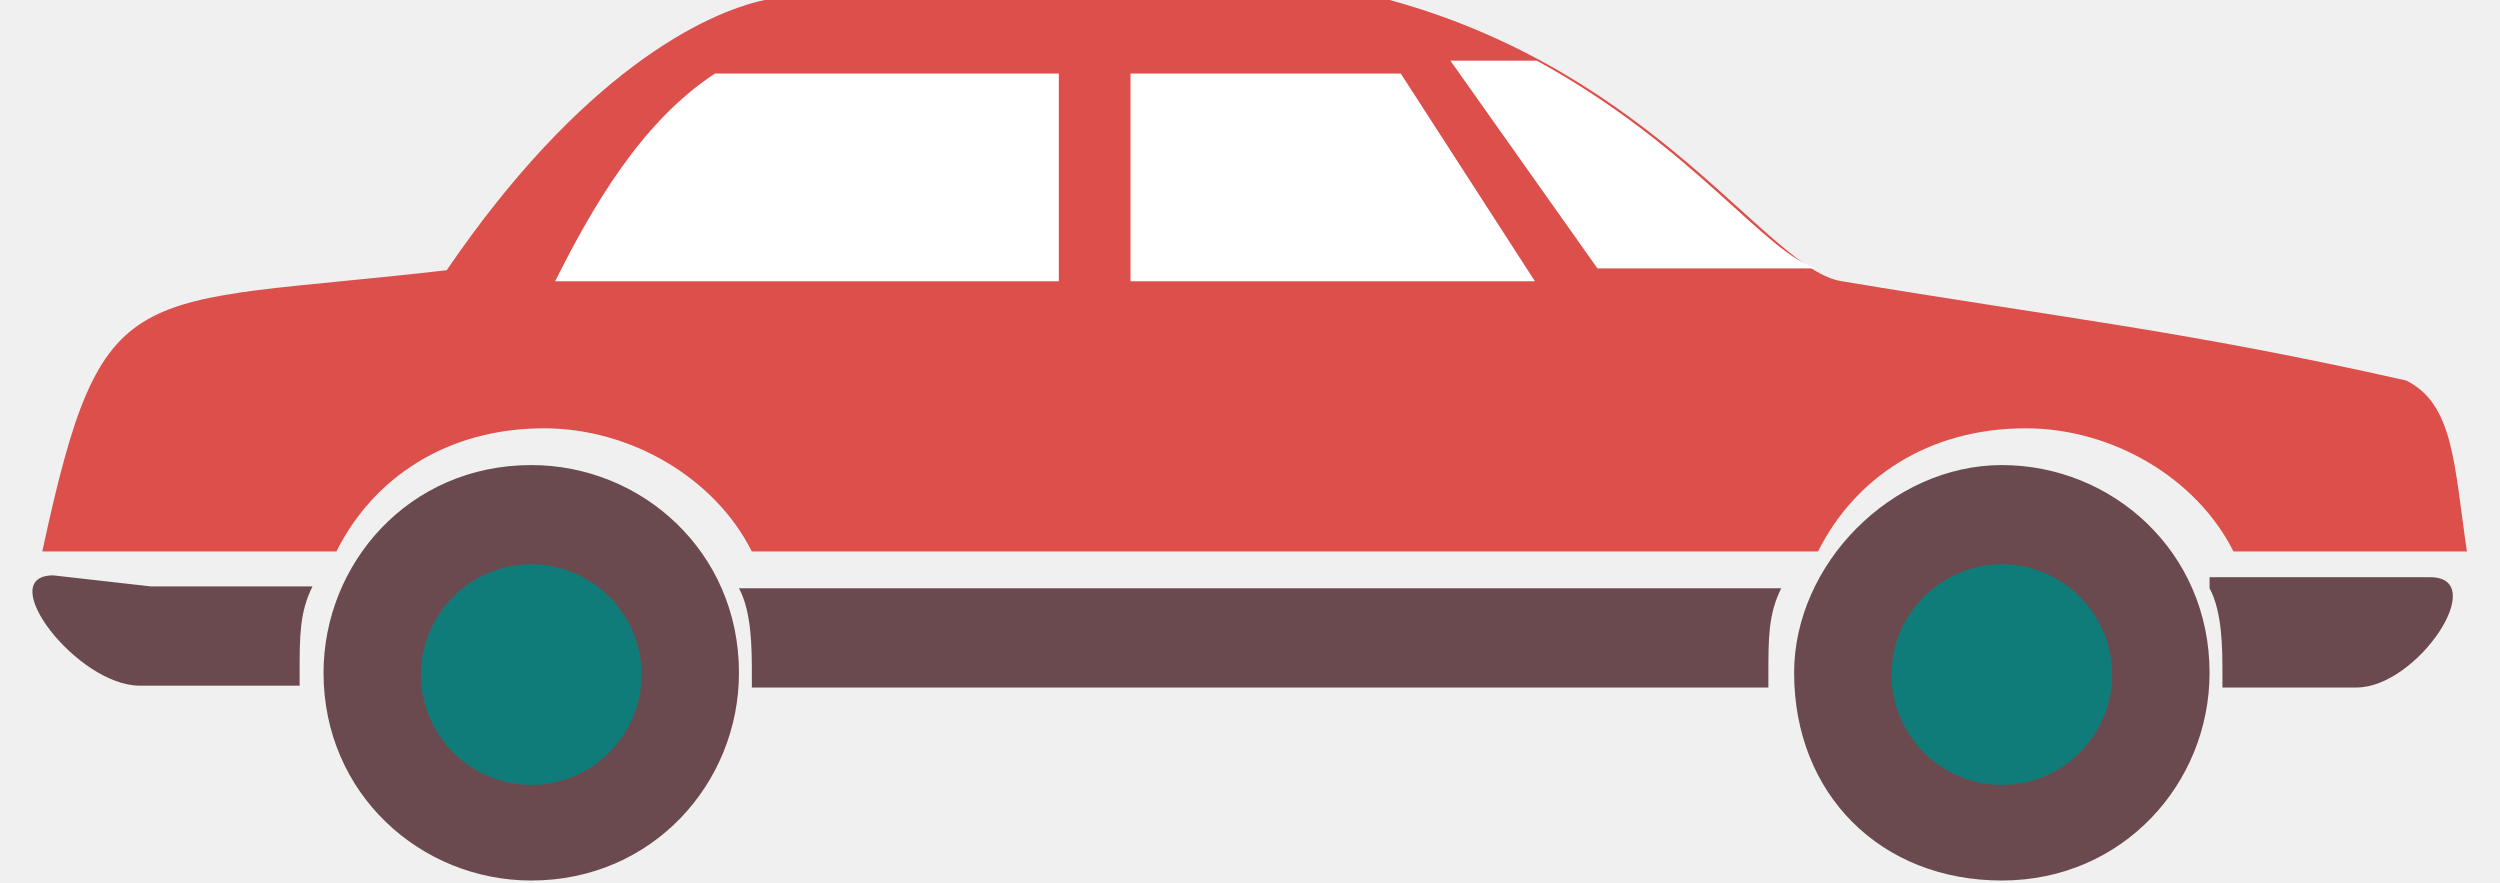
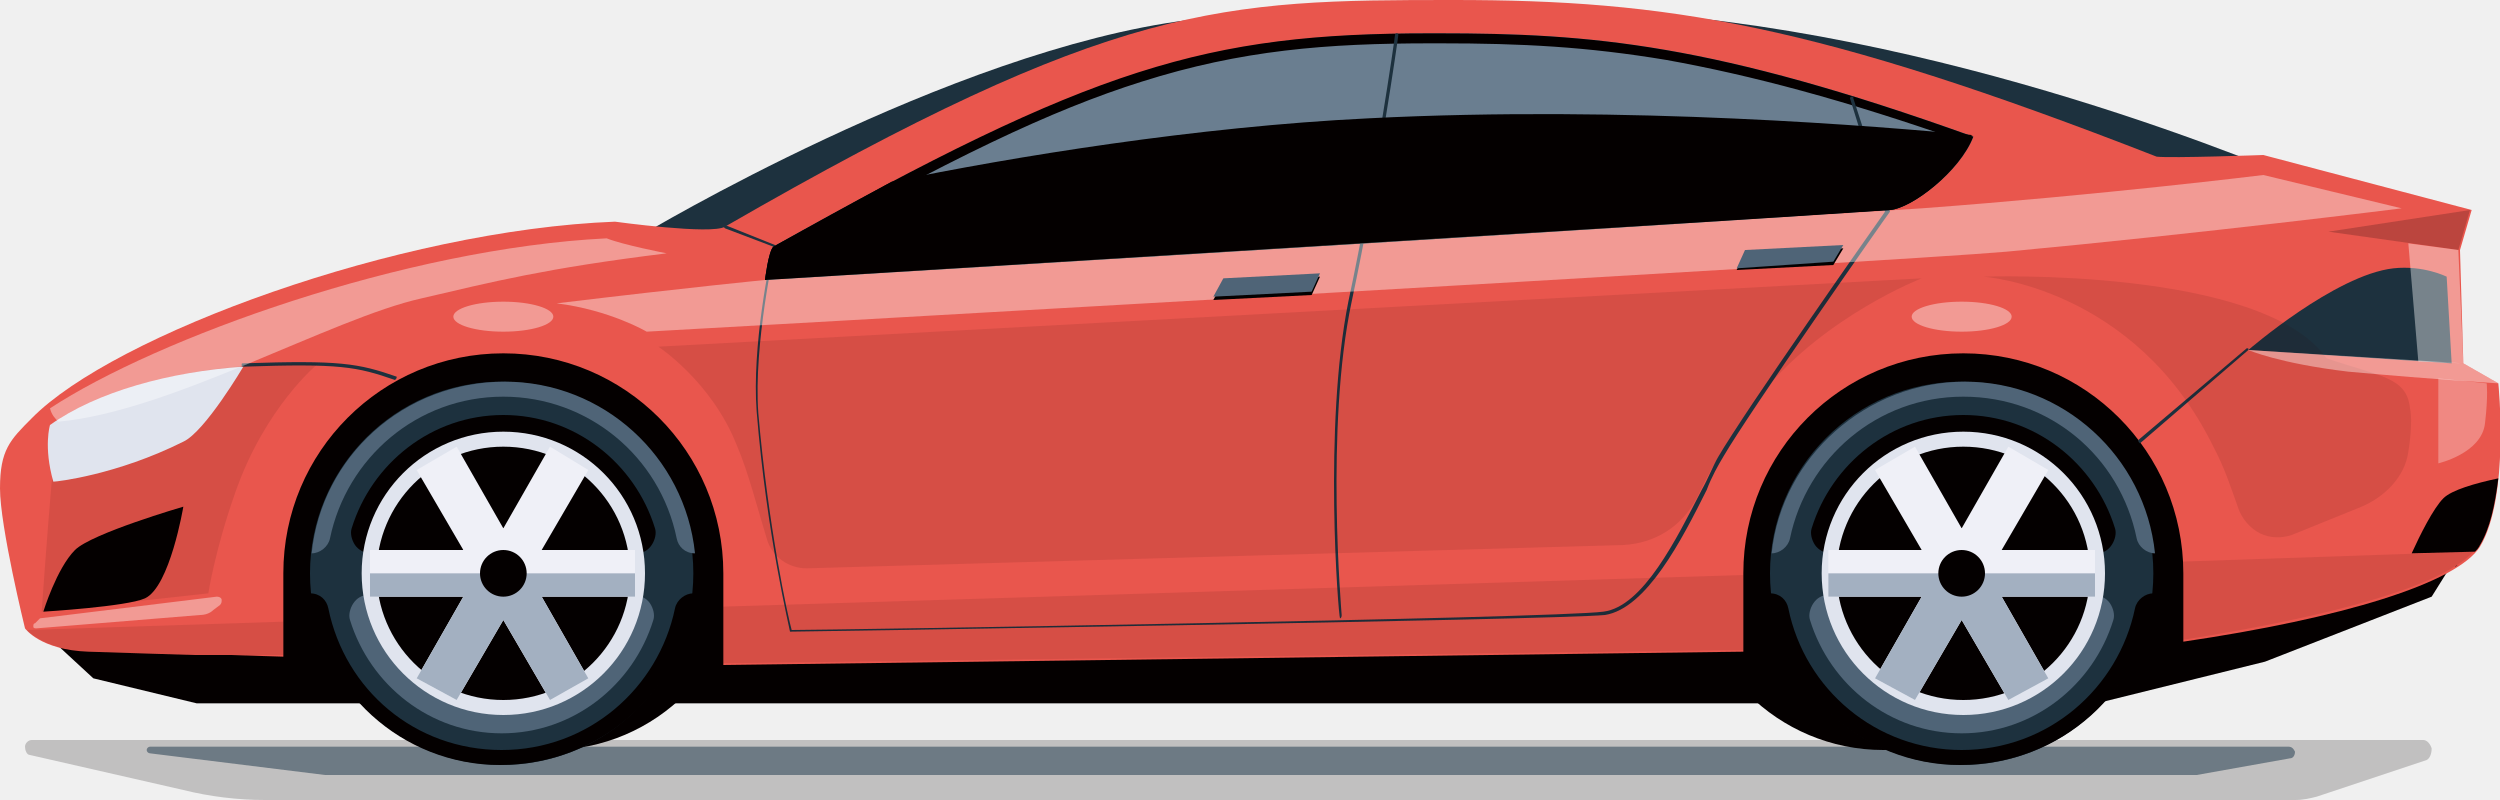
- <svg xmlns="http://www.w3.org/2000/svg" version="1.1" id="car" x="0px" y="0px" viewBox="0 0 136 48" style="enable-background:new 0 0 136 48;" xml:space="preserve">
+ <svg xmlns="http://www.w3.org/2000/svg" version="1.1" id="car" x="0px" y="0px" viewBox="0 0 150 48" style="enable-background:new 0 0 150 48;" xml:space="preserve">
  <style type="text/css">
- 	.st0{fill:#6B4A4F;}
- 	.st1{fill:#DC4F4B;}
- 	.st2{fill:#FFFFFF;}
- 	.st3{fill:#107C79;}
+ 	.st0{opacity:0.2;fill:#040000;}
+ 	.st1{opacity:0.6;fill:#364B5B;}
+ 	.st2{fill:#040000;}
+ 	.st3{fill:#1D313E;}
+ 	.st4{fill:#E9564D;}
+ 	.st5{fill:#4F6477;}
+ 	.st6{fill:#E0E4EE;}
+ 	.st7{fill:#EFF0F7;}
+ 	.st8{fill:#A3B0C1;}
+ 	.st9{fill:#6A7E90;}
+ 	.st10{opacity:0.1;fill:#270305;}
+ 	.st11{opacity:0.1;}
+ 	.st12{fill:#270305;}
+ 	.st13{opacity:0.4;fill:#FFFFFF;}
+ 	.st14{fill-rule:evenodd;clip-rule:evenodd;fill:#040000;}
+ 	.st15{fill-rule:evenodd;clip-rule:evenodd;fill:#4F6477;}
+ 	.st16{opacity:0.4;fill-rule:evenodd;clip-rule:evenodd;fill:#FFFFFF;}
+ 	.st17{opacity:0.3;fill-rule:evenodd;clip-rule:evenodd;fill:#FFFFFF;}
</style>
  <g>
+     <path class="st0" d="M139,47.8c-0.4,0.1-0.8,0.2-1.3,0.2H15.9c-1.6,0-3.3-0.2-4.9-0.6l-9.2-2.1c-0.2,0-0.3-0.3-0.3-0.5   c0-0.2,0.2-0.4,0.4-0.4h143.5c0.2,0,0.4,0.2,0.5,0.5c0,0.3-0.1,0.6-0.3,0.7L139,47.8z" />
+     <path class="st1" d="M131.8,46.5H19.5L9,45.2c-0.1,0-0.2-0.1-0.2-0.2c0-0.1,0.1-0.2,0.2-0.2h128.3c0.2,0,0.3,0.1,0.4,0.3   c0,0.2-0.1,0.4-0.3,0.4L131.8,46.5z" />
    <g>
-       <path class="st0" d="M2.9,31.3c-3.3,0,1.3,6,4.7,6h8.7v-0.7c0-2,0-3.3,0.7-4.7H8.2L2.9,31.3L2.9,31.3z M40.2,32    c0.7,1.3,0.7,3.3,0.7,4.7v0.7h55.3v-0.7c0-2,0-3.3,0.7-4.7H40.2L40.2,32z M120.2,32c0.7,1.3,0.7,3.3,0.7,4.7v0.7h7.3    c3.3,0,7.3-6,4-6h-12V32z" />
-       <path class="st1" d="M100.2,15.3C96.2,14.7,90.2,4,75.6,0h-34c-3.3,0.7-10,4-17.3,14.7c-17.3,2-18.7,0-22,15.3h16    c2-4,6-6.7,11.3-6.7c4.7,0,9.3,2.7,11.3,6.7h58c2-4,6-6.7,11.3-6.7c4.7,0,9.3,2.7,11.3,6.7h12.7c-0.7-4.7-0.7-8-3.3-9.3    C118.9,18,112.2,17.3,100.2,15.3L100.2,15.3z" />
-       <path class="st2" d="M30.2,15.3c2-4,4.7-8.7,8.7-11.3h18.7v11.3H30.2L30.2,15.3z M60.9,4h15.3l7.3,11.3h-22V4H60.9z" />
-       <path class="st2" d="M83.6,3.3h-4.7l8,11.3h12C96.2,14,92.2,8,83.6,3.3L83.6,3.3z" />
-       <path class="st0" d="M108.9,25.3c6,0,11.3,4.7,11.3,11.3c0,6-4.7,11.3-11.3,11.3s-11.3-4.7-11.3-11.3    C97.6,30.7,102.9,25.3,108.9,25.3L108.9,25.3z M108.9,28.7c9.3,0,9.3,15.3,0,15.3c-4,0-7.3-3.3-7.3-7.3    C100.9,32,104.2,28.7,108.9,28.7L108.9,28.7z" />
-       <path class="st3" d="M108.9,42.7c-3.3,0-6-2.7-6-6c0-3.3,2.7-6,6-6s6,2.7,6,6C114.9,40,112.2,42.7,108.9,42.7L108.9,42.7z" />
-       <path class="st0" d="M28.9,25.3c6,0,11.3,4.7,11.3,11.3c0,6-4.7,11.3-11.3,11.3c-6,0-11.3-4.7-11.3-11.3    C17.6,30.7,22.2,25.3,28.9,25.3L28.9,25.3z M28.9,28.7c9.3,0,9.3,15.3,0,15.3c-4,0-7.3-3.3-7.3-7.3C20.9,32,24.2,28.7,28.9,28.7    L28.9,28.7z" />
-       <path class="st3" d="M28.9,42.7c-3.3,0-6-2.7-6-6c0-3.3,2.7-6,6-6s6,2.7,6,6C34.9,40,32.2,42.7,28.9,42.7L28.9,42.7z" />
+       <path class="st2" d="M124.5,33.5c0,6.3-5.1,11.5-11.5,11.5c-6.3,0-11.5-5.1-11.5-11.5c0-6.3,5.1-11.5,11.5-11.5    C119.3,22,124.5,27.1,124.5,33.5z" />
+       <path class="st2" d="M44.5,33.5C44.5,39.8,39.4,45,33,45c-6.3,0-11.5-5.1-11.5-11.5C21.5,27.1,26.7,22,33,22    C39.4,22,44.5,27.1,44.5,33.5z" />
+       <polygon class="st2" points="141.6,18.9 15.6,20 3,38.3 5.6,40.7 11.8,42.2 125.8,42.2 135.9,39.7 145.9,35.8 148.4,31.8   " />
+       <path class="st3" d="M43.9,14.3C45.1,13.7,60.1,6.1,64.5,4c3-1.4,7-2.2,7-2.2l-0.2-0.6C57,3,38.5,14.1,38.5,14.1    S42.7,14.8,43.9,14.3z" />
+       <path class="st3" d="M128.8,10.4c-1.6-0.6-12.3-4.5-18.2-6.6c-3.9-1.4-9.1-2.2-9.1-2.2l-1.6-0.7c20.2,1.8,39.4,10.5,39.4,10.5    S130.3,11,128.8,10.4z" />
+       <path class="st4" d="M149.9,23l-2.1-1.2l-0.2-6.8l0.7-2.4l-12.5-3.3c0,0-5.5,0.2-6.4,0.1C108.9,1.4,100,0,87.2,0    C73.3,0,66.9,0.1,43.5,13.6c-0.8,0.5-6.6-0.3-6.6-0.3c-13,0.5-30.1,6.8-35,11.8C0.6,26.4,0,27,0,29.3s1.5,8.4,1.5,8.4    s0.9,1.3,3.8,1.4c2.9,0.1,6.4,0.2,6.4,0.2l2.1,0l3.2,0.1v-5c0-7.3,5.9-13.2,13.2-13.2c7.3,0,13.2,5.9,13.2,13.2v5.5l61.2-0.8v-4.7    c0-7.3,5.9-13.2,13.2-13.2c7.3,0,13.2,5.9,13.2,13.2v4.1c9.5-1.4,16.4-3.5,17.8-5.7C150.6,29.8,149.9,23,149.9,23z" />
+       <g>
+         <path class="st3" d="M129.2,34.4c0,6.3-5.1,11.5-11.5,11.5c-6.3,0-11.5-5.1-11.5-11.5c0-6.3,5.1-11.5,11.5-11.5     C124.1,22.9,129.2,28.1,129.2,34.4z" />
+         <path class="st5" d="M106.3,33.2c0.5,0,1-0.4,1.1-0.9c1-4.8,5.2-8.5,10.4-8.5s9.4,3.6,10.4,8.5c0.1,0.5,0.6,0.9,1.1,0.9h0     c-0.6-5.8-5.5-10.3-11.4-10.3S106.9,27.4,106.3,33.2L106.3,33.2z" />
+         <path class="st2" d="M129.2,35.6c-0.5,0-1,0.4-1.1,0.9c-1,4.8-5.2,8.5-10.4,8.5c-5.1,0-9.4-3.6-10.4-8.5     c-0.1-0.5-0.5-0.9-1.1-0.9h0c0.6,5.8,5.5,10.3,11.4,10.3C123.7,45.9,128.6,41.4,129.2,35.6L129.2,35.6z" />
+         <path class="st2" d="M111.1,33.2c0.6-3.2,3.4-5.5,6.7-5.5c3.3,0,6.1,2.4,6.7,5.5h1.3c0.4,0,0.7-0.2,0.9-0.5     c0.2-0.3,0.3-0.7,0.2-1c-1.2-3.9-4.8-6.8-9.1-6.8c-4.3,0-7.9,2.9-9.1,6.8c-0.1,0.3,0,0.7,0.2,1c0.2,0.3,0.6,0.5,0.9,0.5H111.1z" />
+         <path class="st5" d="M124.4,35.7c-0.6,3.2-3.4,5.5-6.7,5.5s-6.1-2.4-6.7-5.5h-1.3c-0.4,0-0.7,0.2-0.9,0.5c-0.2,0.3-0.3,0.7-0.2,1     c1.2,3.9,4.8,6.8,9.1,6.8c4.3,0,7.9-2.9,9.1-6.8c0.1-0.3,0-0.7-0.2-1c-0.2-0.3-0.6-0.5-0.9-0.5H124.4z" />
+         <path class="st6" d="M126.3,34.4c0,4.7-3.8,8.5-8.5,8.5s-8.5-3.8-8.5-8.5c0-4.7,3.8-8.5,8.5-8.5S126.3,29.7,126.3,34.4z" />
+         <path class="st2" d="M125.4,34.4c0,4.2-3.4,7.6-7.6,7.6s-7.6-3.4-7.6-7.6c0-4.2,3.4-7.6,7.6-7.6S125.4,30.2,125.4,34.4z" />
+         <path class="st6" d="M120.4,34.4c0,1.5-1.2,2.7-2.7,2.7c-1.5,0-2.7-1.2-2.7-2.7s1.2-2.7,2.7-2.7C119.2,31.8,120.4,33,120.4,34.4z     " />
+         <polygon class="st7" points="125.7,33 120.1,33 122.9,28.2 120.5,26.8 117.7,31.7 114.9,26.8 112.5,28.2 115.3,33 109.7,33      109.7,35.8 115.3,35.8 112.5,40.7 114.9,42 117.7,37.2 120.5,42 122.9,40.7 120.1,35.8 125.7,35.8    " />
+         <polygon class="st8" points="125.7,34.4 109.7,34.4 109.7,35.8 115.3,35.8 112.5,40.7 114.9,42 117.7,37.2 120.5,42 122.9,40.7      120.1,35.8 125.7,35.8    " />
+         <circle class="st2" cx="117.7" cy="34.4" r="1.4" />
+       </g>
+       <g>
+         <path class="st3" d="M41.6,34.4c0,6.3-5.1,11.5-11.5,11.5c-6.3,0-11.5-5.1-11.5-11.5c0-6.3,5.1-11.5,11.5-11.5     C36.5,22.9,41.6,28.1,41.6,34.4z" />
+         <path class="st5" d="M18.7,33.2c0.5,0,1-0.4,1.1-0.9c1-4.8,5.2-8.5,10.4-8.5c5.1,0,9.4,3.6,10.4,8.5c0.1,0.5,0.5,0.9,1.1,0.9h0     c-0.6-5.8-5.5-10.3-11.4-10.3C24.2,22.9,19.3,27.4,18.7,33.2L18.7,33.2z" />
+         <path class="st2" d="M41.6,35.6c-0.5,0-1,0.4-1.1,0.9c-1,4.8-5.2,8.5-10.4,8.5s-9.4-3.6-10.4-8.5c-0.1-0.5-0.5-0.9-1.1-0.9h0     c0.6,5.8,5.5,10.3,11.4,10.3C36.1,45.9,41,41.4,41.6,35.6L41.6,35.6z" />
+         <path class="st2" d="M23.5,33.2c0.6-3.2,3.4-5.5,6.7-5.5c3.3,0,6.1,2.4,6.7,5.5h1.3c0.4,0,0.7-0.2,0.9-0.5c0.2-0.3,0.3-0.7,0.2-1     c-1.2-3.9-4.8-6.8-9.1-6.8c-4.3,0-7.9,2.9-9.1,6.8c-0.1,0.3,0,0.7,0.2,1c0.2,0.3,0.6,0.5,0.9,0.5H23.5z" />
+         <path class="st5" d="M36.8,35.7c-0.6,3.2-3.4,5.5-6.7,5.5s-6.1-2.4-6.7-5.5h-1.3c-0.4,0-0.7,0.2-0.9,0.5c-0.2,0.3-0.3,0.7-0.2,1     c1.2,3.9,4.8,6.8,9.1,6.8c4.3,0,7.9-2.9,9.1-6.8c0.1-0.3,0-0.7-0.2-1c-0.2-0.3-0.6-0.5-0.9-0.5H36.8z" />
+         <path class="st6" d="M38.7,34.4c0,4.7-3.8,8.5-8.5,8.5s-8.5-3.8-8.5-8.5c0-4.7,3.8-8.5,8.5-8.5S38.7,29.7,38.7,34.4z" />
+         <path class="st2" d="M37.8,34.4c0,4.2-3.4,7.6-7.6,7.6s-7.6-3.4-7.6-7.6c0-4.2,3.4-7.6,7.6-7.6S37.8,30.2,37.8,34.4z" />
+         <path class="st6" d="M32.8,34.4c0,1.5-1.2,2.7-2.7,2.7c-1.5,0-2.7-1.2-2.7-2.7s1.2-2.7,2.7-2.7C31.6,31.8,32.8,33,32.8,34.4z" />
+         <polygon class="st7" points="38.1,33 32.5,33 35.3,28.2 33,26.8 30.2,31.7 27.4,26.8 25,28.2 27.8,33 22.2,33 22.2,35.8      27.8,35.8 25,40.7 27.4,42 30.2,37.2 33,42 35.3,40.7 32.5,35.8 38.1,35.8    " />
+         <polygon class="st8" points="38.1,34.4 22.2,34.4 22.2,35.8 27.8,35.8 25,40.7 27.4,42 30.2,37.2 33,42 35.3,40.7 32.5,35.8      38.1,35.8    " />
+         <circle class="st2" cx="30.2" cy="34.4" r="1.4" />
+       </g>
+       <g>
+         <path class="st9" d="M118.4,8.2C102.8,2.6,95.5,2,86.3,2C72.5,2,65.9,3.9,46.4,14.8c-0.3,0.3-0.5,2-0.5,2s48.2-2.9,67.5-4.2     C114.7,12.5,117.6,10.3,118.4,8.2z" />
+         <path class="st2" d="M86.3,2c-0.2,0-0.3,0-0.5,0C72.4,2,65.6,4,46.4,14.8c-0.3,0.3-0.5,2-0.5,2s48.2-2.9,67.5-4.2     c1.3-0.1,4.2-2.3,5-4.4C102.8,2.6,95.5,2,86.3,2z M113.3,12c-17.8,1.2-60.7,3.8-66.7,4.2c0.1-0.4,0.2-0.8,0.2-0.9     C57,9.5,63.1,6.6,68.5,4.9c6-1.9,11.1-2.3,17.4-2.3c0.2,0,0.3,0,0.5,0c4.9,0,8.8,0.2,13.6,1c5,0.9,10.7,2.4,17.8,4.9     C116.6,10.2,114.3,11.9,113.3,12z" />
+       </g>
+       <g>
+         <path class="st3" d="M80.4,37.1C80.3,37.1,80.3,37.1,80.4,37.1c-0.1-0.2-1-11.5,0.5-19c1.6-7.5,2.8-15.9,2.8-16     c0-0.1,0.1-0.1,0.1-0.1c0.1,0,0.1,0.1,0.1,0.1c0,0.1-1.2,8.5-2.8,16c-1.6,7.5-0.6,18.7-0.6,18.8C80.5,37.1,80.4,37.1,80.4,37.1     C80.4,37.1,80.4,37.1,80.4,37.1z" />
+         <path class="st3" d="M128.4,26.6C128.4,26.6,128.3,26.6,128.4,26.6c-0.1-0.1-0.1-0.1-0.1-0.2l6.5-5.5c0,0,0.1,0,0.1,0     c0,0,0,0.1,0,0.1L128.4,26.6C128.4,26.6,128.4,26.6,128.4,26.6z" />
+         <path class="st3" d="M23.7,22.8C23.7,22.8,23.7,22.8,23.7,22.8c-2.3-0.8-3.3-1-9.1-0.8c-0.1,0-0.1,0-0.1-0.1c0-0.1,0-0.1,0.1-0.1     c5.8-0.2,6.9,0,9.2,0.8C23.8,22.7,23.8,22.7,23.7,22.8C23.8,22.8,23.8,22.8,23.7,22.8z" />
+         <path class="st3" d="M47.4,37.9L47.4,37.9c0-0.1-1.4-5.8-2-13.2c-0.3-3.9,0.8-9.2,1-9.9l-2.9-1.1c0,0-0.1-0.1-0.1-0.1     c0,0,0.1-0.1,0.1-0.1l3,1.2l0,0.1c0,0.1-1.3,5.8-1,10c0.6,6.9,1.8,12.3,2,13c2.1,0,45.7-0.7,48.7-1.1c2.4-0.3,4.4-4.4,5.9-7.3     c0.4-0.7,0.7-1.5,1-2c1.5-2.6,9.5-14,10-14.7L111,5.9c0,0,0-0.1,0.1-0.1c0.1,0,0.1,0,0.1,0.1l2.2,6.8l0,0     c-0.1,0.1-8.5,12.1-10,14.7c-0.3,0.5-0.7,1.2-1,2c-1.5,3-3.6,7.1-6.1,7.5C93.2,37.2,47.9,37.9,47.4,37.9L47.4,37.9z" />
+       </g>
+       <path class="st10" d="M39.5,20.8l75.8-4.1c0,0-5.7,2.2-9.5,6.8c-1.7,2-3.1,4.5-4,6.4c-0.9,1.7-2.5,2.7-4.4,2.8l-49,1.4    c-1.1,0-2.1-0.7-2.4-1.8c-0.5-1.6-1.1-4-1.8-5.6C42.7,22.9,39.5,20.8,39.5,20.8z" />
+       <g class="st11">
+         <path class="st12" d="M130.9,34.3v4.1c8.9-1.4,15.6-3.2,17.5-5.3l-17.6,0.6C130.9,33.8,130.9,34.1,130.9,34.3z" />
+         <path class="st12" d="M17,39.3v-2L1.6,37.8c0.3,0.3,1.4,1.2,3.7,1.3c2.9,0.1,6.4,0.2,6.4,0.2l2.1,0L17,39.3z" />
+         <polygon class="st12" points="104.6,34.5 43.3,36.4 43.3,39.8 104.6,39    " />
+       </g>
+       <g>
+         <path class="st2" d="M118.3,8.1c-5.4-0.5-20.5-1.8-36.2-1c-10.3,0.5-21.3,2.3-28.6,3.8c-2.2,1.2-4.5,2.5-7.1,3.9     c-0.3,0.3-0.5,2-0.5,2s48.2-2.9,67.5-4.2C114.7,12.5,117.6,10.3,118.3,8.1C118.4,8.2,118.3,8.2,118.3,8.1z" />
+       </g>
+       <path class="st13" d="M144.1,12.5c0,0-11.9,1.5-23.7,2.6c-6.7,0.6-81.6,4.8-81.6,4.8s-2.2-1.3-5.4-1.7c8.3-1,12.5-1.4,12.5-1.4    s58.7-3.6,69.4-4.3c10.8-0.8,20.5-2,20.5-2L144.1,12.5z" />
+       <polygon class="st14" points="78.7,17.7 72.8,18 73.4,16.9 79.2,16.6   " />
+       <polygon class="st14" points="110,15.9 104.2,16.2 104.7,15.2 110.6,14.9   " />
+       <polygon class="st15" points="78.7,17.5 72.8,17.8 73.4,16.7 79.2,16.4   " />
+       <polygon class="st15" points="110,15.7 104.2,16.1 104.7,15 110.6,14.7   " />
+       <path class="st3" d="M146.8,16.6c0,0-1.4-0.7-3.2-0.5c-3.5,0.4-8.7,4.9-8.7,4.9l12.2,0.8L146.8,16.6z" />
+       <g>
+         <path class="st2" d="M148.3,33.2C148.3,33.2,148.3,33.2,148.3,33.2C148.3,33.2,148.3,33.2,148.3,33.2     C148.3,33.2,148.3,33.2,148.3,33.2z" />
+         <path class="st2" d="M147.1,34.1c0,0-0.1,0.1-0.1,0.1C147,34.2,147.1,34.1,147.1,34.1z" />
+         <path class="st2" d="M147.5,33.9c-0.1,0-0.1,0.1-0.2,0.1C147.3,34,147.4,33.9,147.5,33.9z" />
+         <path class="st2" d="M146.8,34.3C146.8,34.3,146.8,34.3,146.8,34.3C146.8,34.3,146.8,34.3,146.8,34.3     C146.8,34.3,146.8,34.3,146.8,34.3z" />
+         <path class="st2" d="M148.2,33.3C148.2,33.3,148.2,33.4,148.2,33.3C148.2,33.4,148.2,33.3,148.2,33.3z" />
+         <path class="st2" d="M146.6,29.9c-0.6,0.6-1.4,2.2-1.9,3.3l3.8-0.1c0.1-0.1,0.2-0.2,0.3-0.4c0,0,0,0,0,0c0.6-1,0.9-2.4,1.1-4     C148.5,29,147.1,29.4,146.6,29.9z" />
+         <path class="st2" d="M147.7,33.7C147.7,33.7,147.6,33.8,147.7,33.7C147.6,33.8,147.7,33.7,147.7,33.7z" />
+         <path class="st2" d="M147.9,33.6C147.9,33.6,147.9,33.6,147.9,33.6C147.9,33.6,147.9,33.6,147.9,33.6z" />
+       </g>
+       <path class="st10" d="M19.1,21.8c0,0-3.2,2.6-5,7.8c-1.2,3.4-1.6,6-1.6,6l-10,1.1c0,0,0.3-4.3,0.6-7.8c0.8-2.5,3.2-4.1,4.5-5.1    C10.4,21.6,19.1,21.8,19.1,21.8z" />
+       <path class="st10" d="M119,16.6c0,0,9.1,0.6,13.8,10.2c0.7,1.3,1.1,2.6,1.5,3.7c0.2,0.6,0.7,1.2,1.3,1.5c0.6,0.3,1.3,0.3,1.9,0.1    l4.2-1.7c1.4-0.6,2.6-1.8,2.8-3.3c0.2-1.2,0.2-2.2,0.1-2.6c-0.2-1.9-1.8-1.9-5-3C135.7,16,119,16.6,119,16.6z" />
+       <path class="st6" d="M14.6,22c0,0-2.3,3.9-3.6,4.5c-4,2-7.6,2.4-7.8,2.4C2.6,26.8,3,25.5,3,25.5C5.8,23.5,10.2,22.3,14.6,22z" />
+       <path class="st2" d="M4.5,33c-1.1,1.1-1.9,3.7-1.9,3.7s5-0.3,6.1-0.8c1.5-0.7,2.3-5.5,2.3-5.5S5.5,32,4.5,33z" />
+       <path class="st13" d="M149.9,23l-2.1-1.2L134.9,21c0,0,1.8,0.8,6,1.3C146.4,22.8,149.9,23,149.9,23z" />
+       <path class="st13" d="M2.4,37.1C2.4,37.1,2.4,37.1,2.4,37.1l-0.3,0.3C2,37.4,2,37.5,2,37.6c0,0.1,0.1,0.1,0.2,0.1l9.8-0.8    c0.3,0,0.6-0.1,0.8-0.3l0.4-0.3c0.1-0.1,0.1-0.2,0.1-0.3c0-0.1-0.1-0.2-0.3-0.2L2.4,37.1z" />
+       <ellipse class="st13" cx="117.7" cy="19" rx="3" ry="0.9" />
+       <ellipse class="st13" cx="30.2" cy="19" rx="3" ry="0.9" />
+       <polygon class="st0" points="147.5,15 148.2,12.6 139.7,13.9   " />
+       <polygon class="st16" points="144.5,14.6 145.1,21.7 147.8,21.8 147.5,15   " />
+       <path class="st17" d="M146.3,22.7v5.1c0,0,2.6-0.6,2.8-2.4c0.2-1.7,0.1-2.4,0.1-2.4L146.3,22.7z" />
+       <path class="st13" d="M40,15.2c0,0-2.6-0.5-3.6-0.9C24.3,14.9,9.4,20.3,3,24.5c0.1,0.4,0.3,0.6,0.5,0.8c6.7-0.6,16.4-6.2,21.8-7.4    C29.6,16.9,32.7,16.1,40,15.2z" />
    </g>
  </g>
</svg>
